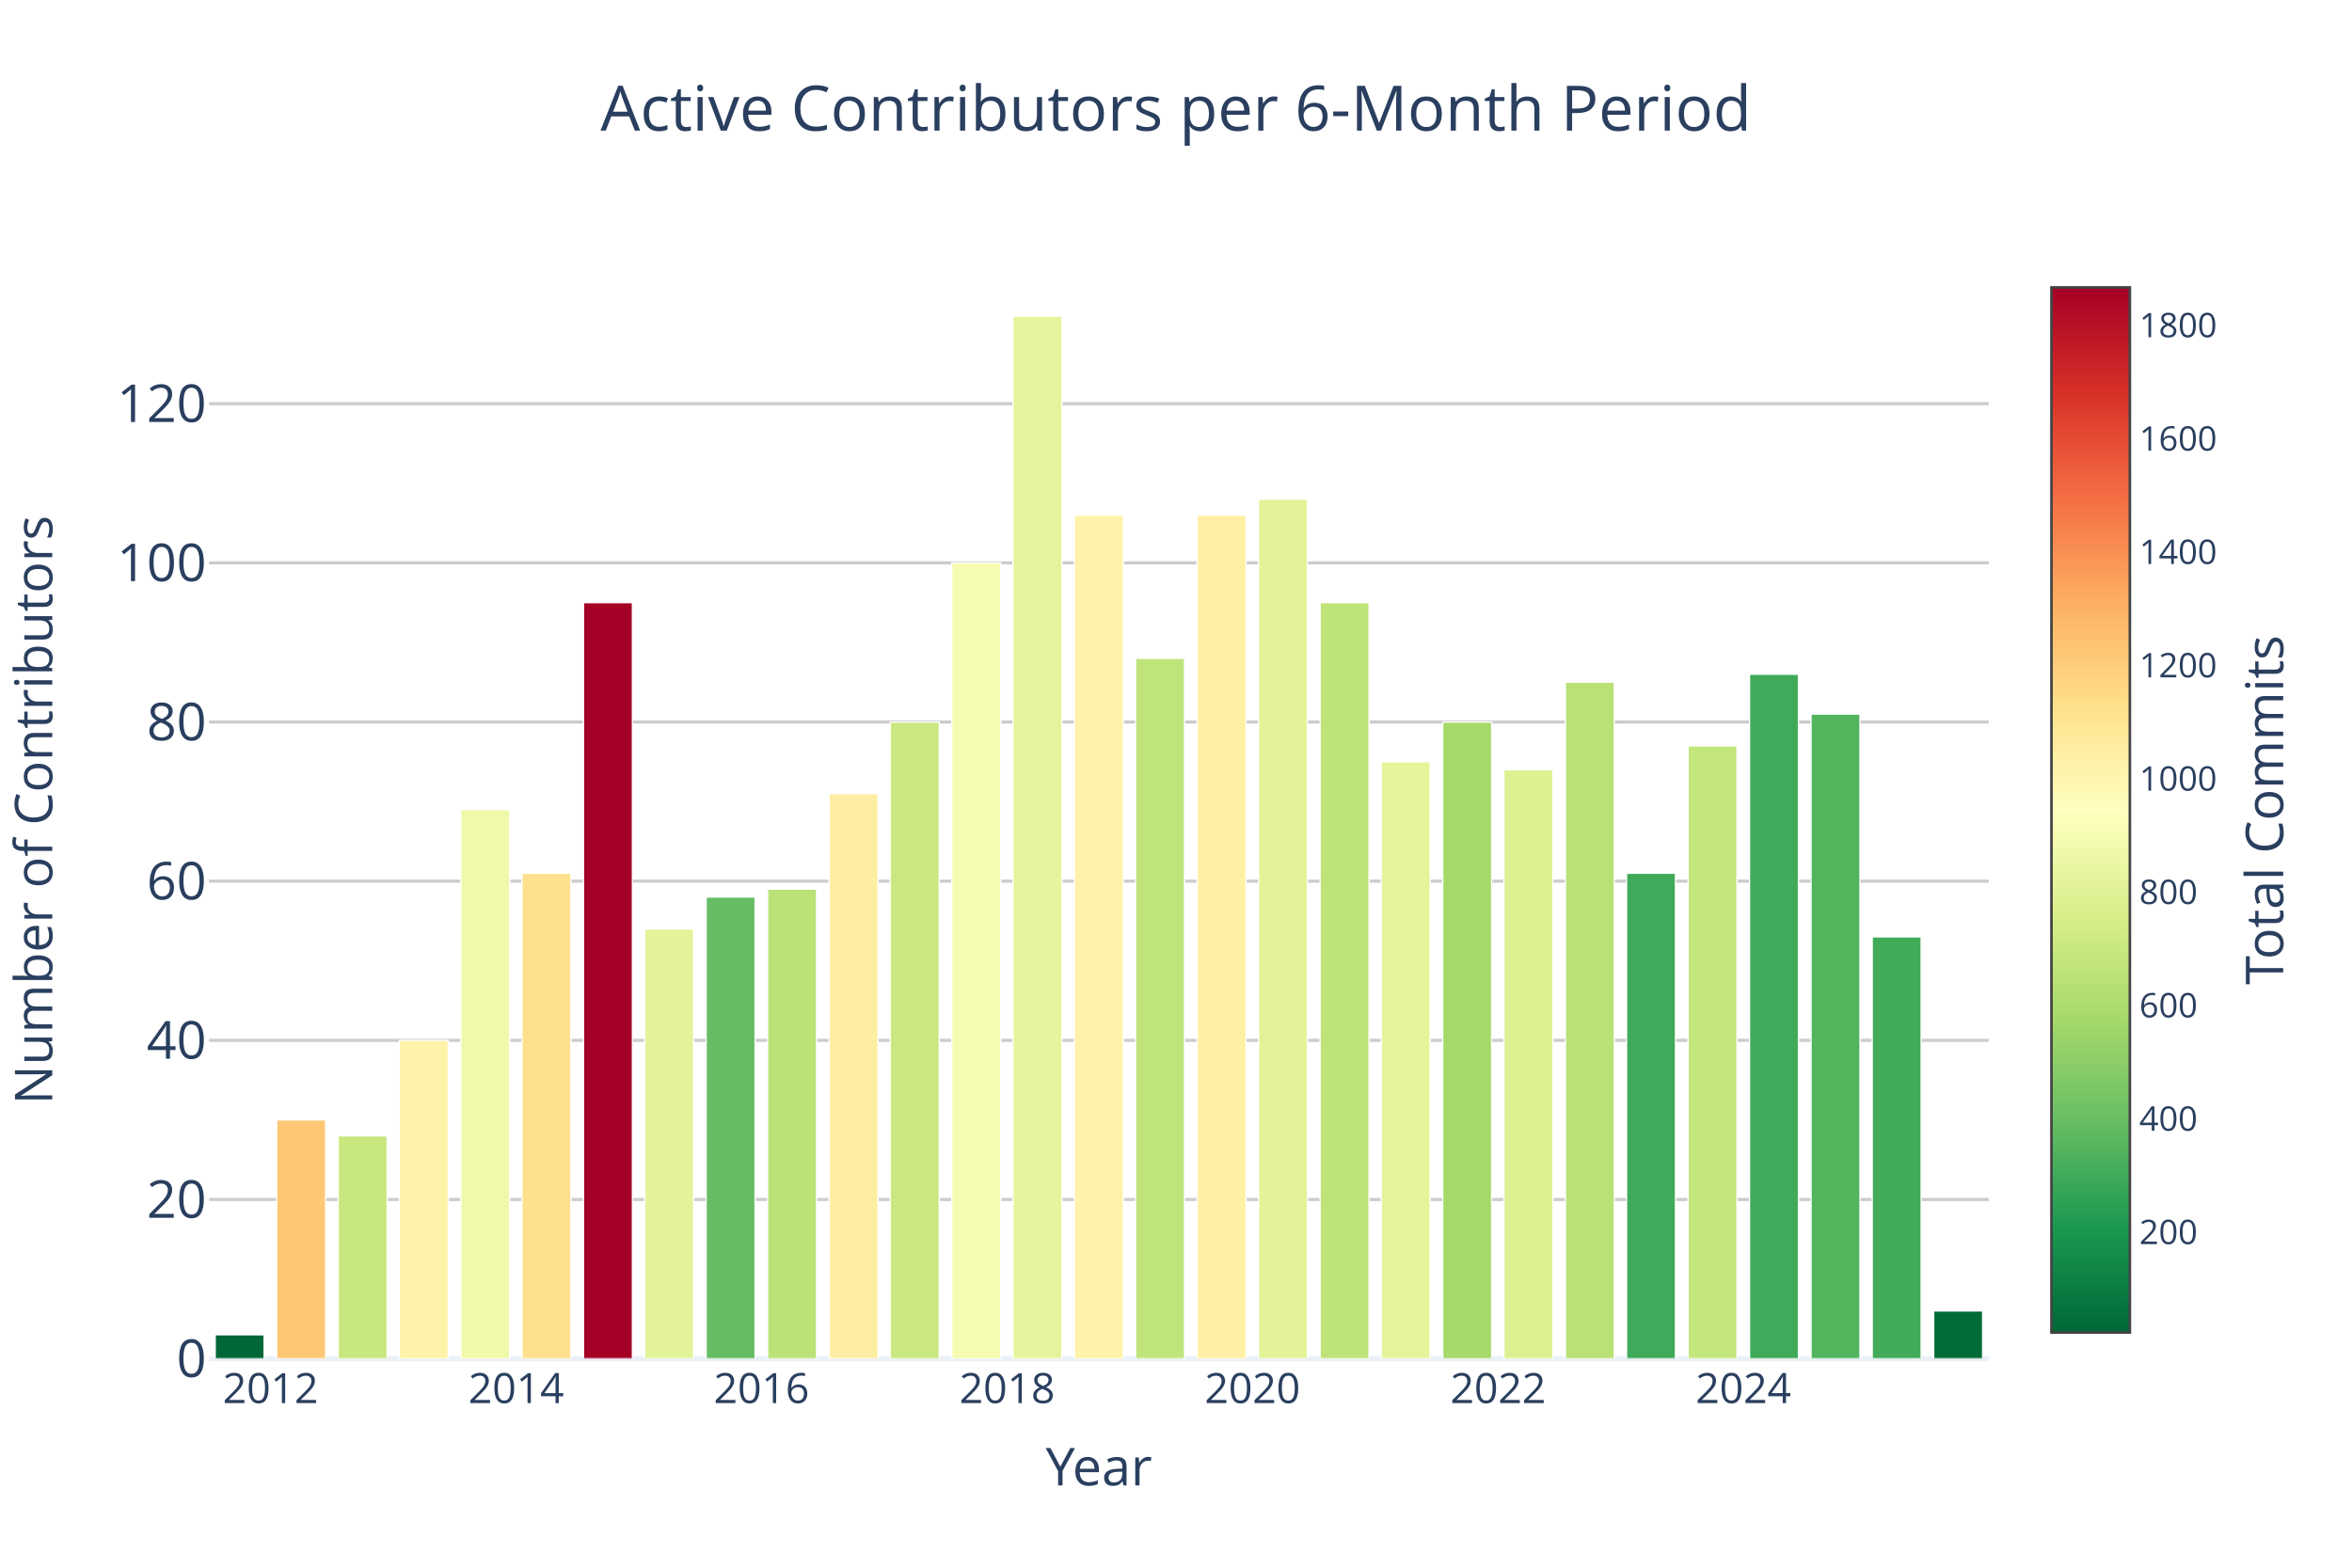
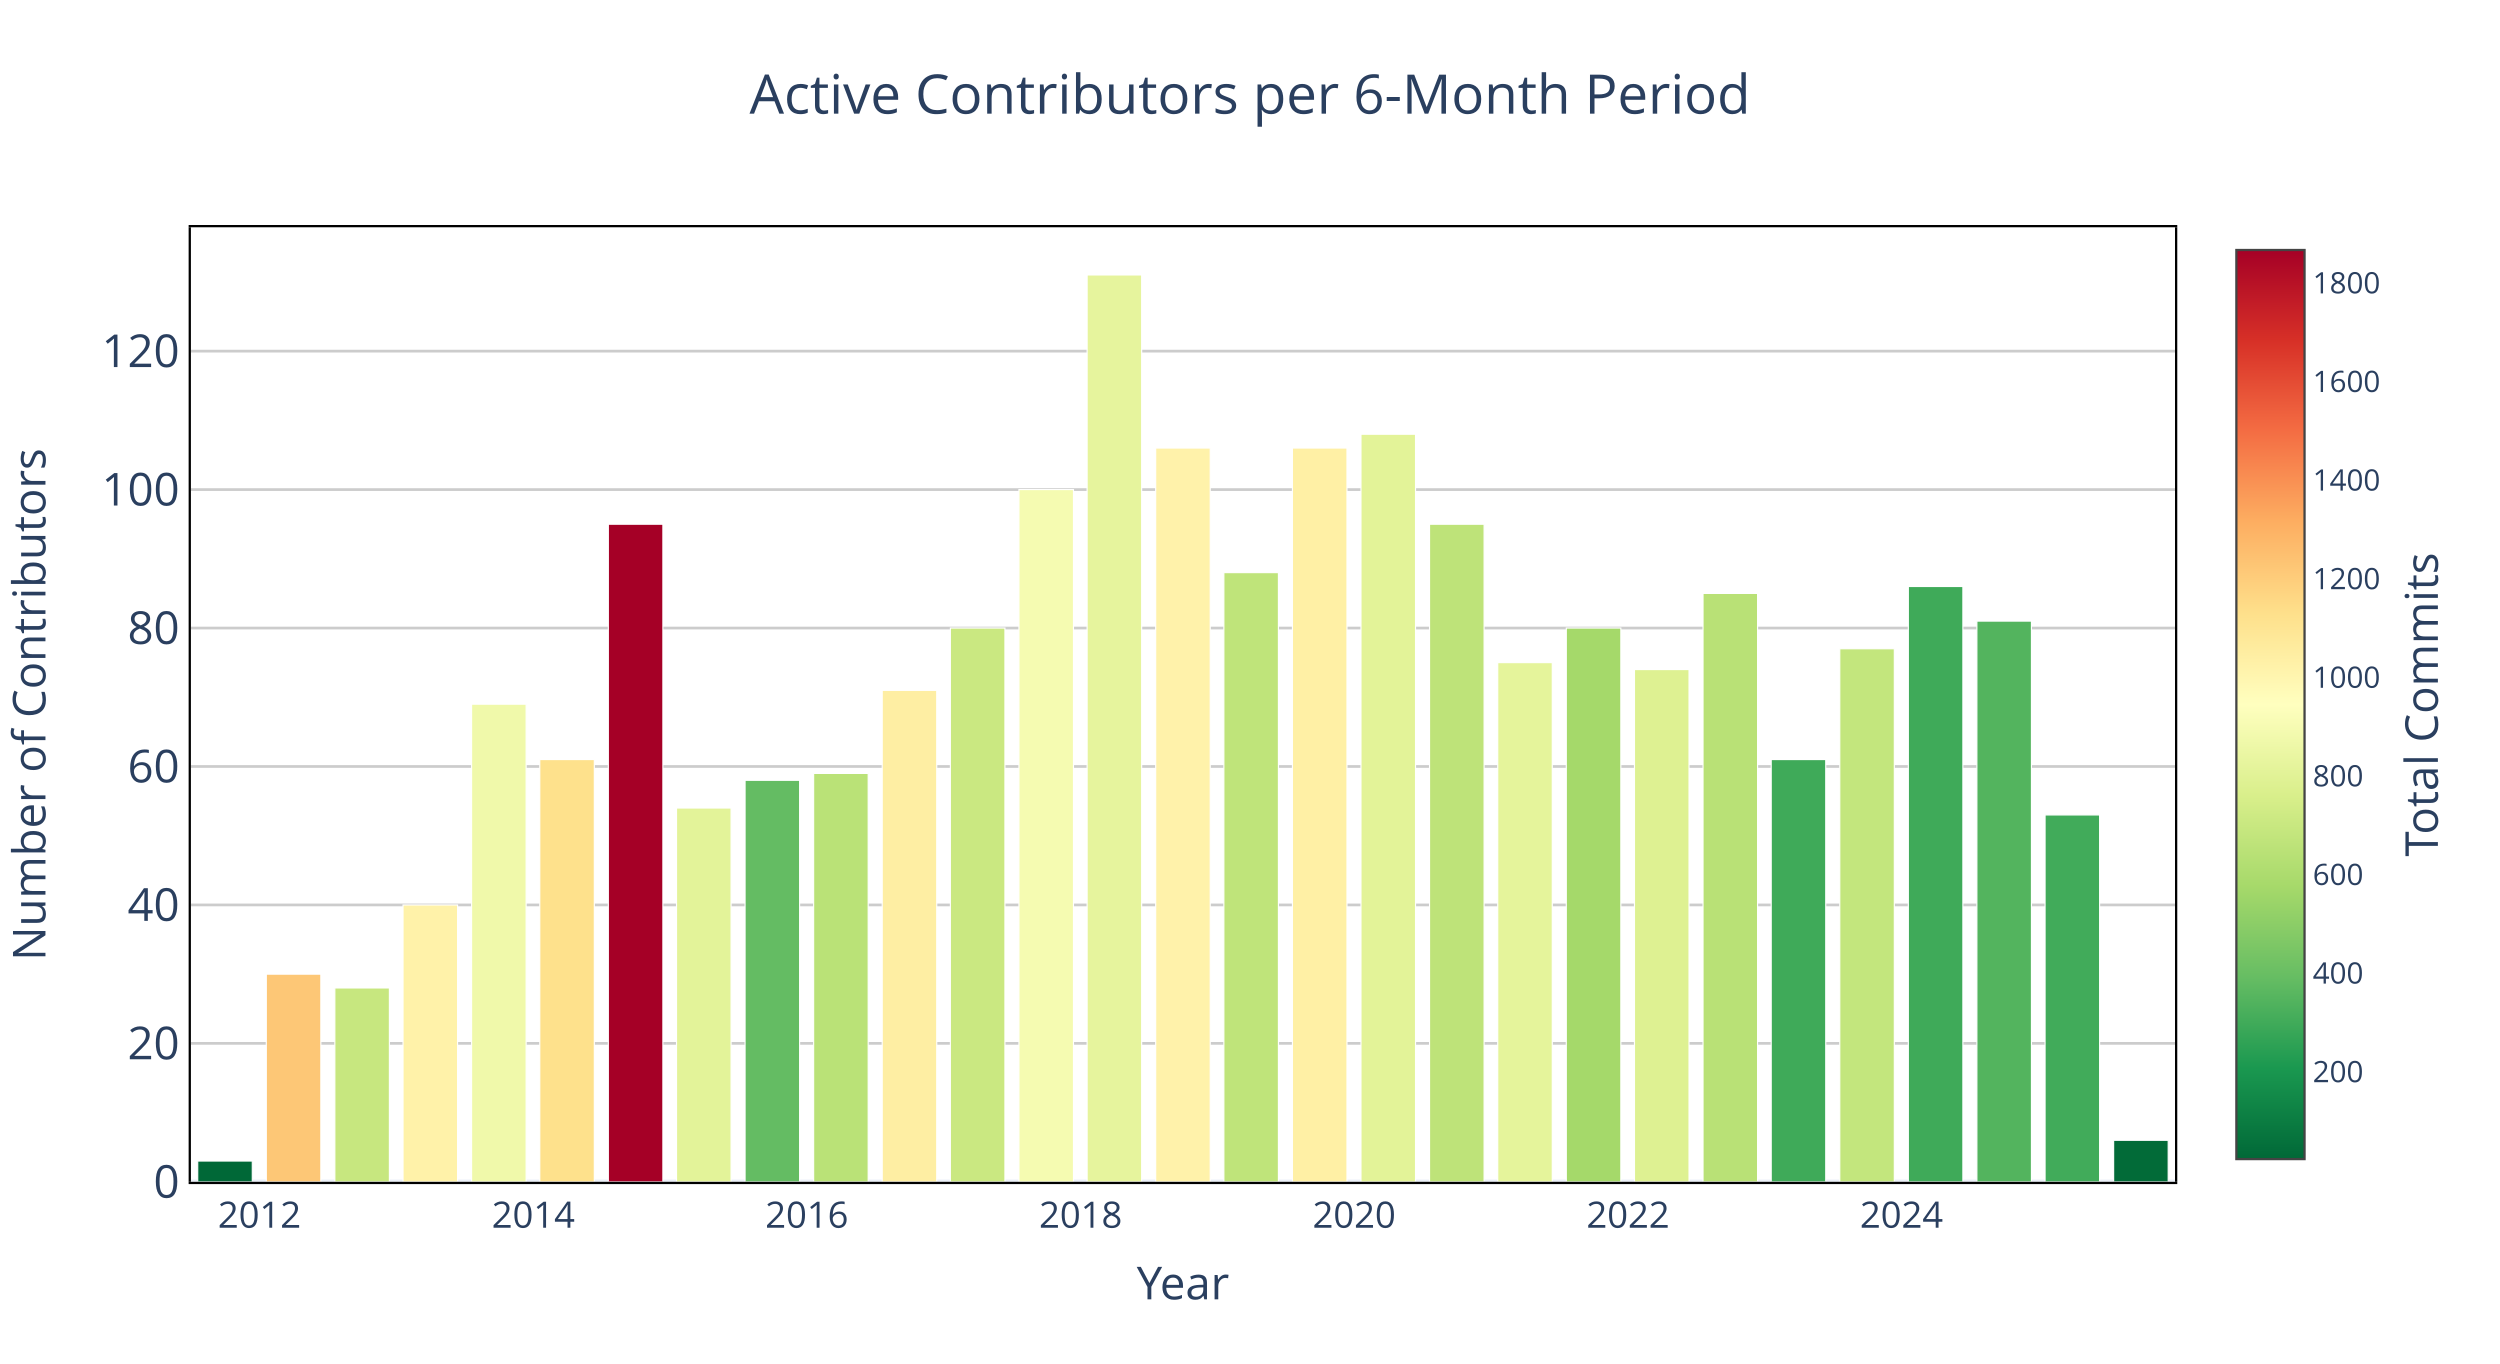
- <svg xmlns="http://www.w3.org/2000/svg" class="main-svg" width="900" height="600" style="" viewBox="0 0 900 600">
-   <rect x="0" y="0" width="900" height="600" style="fill: rgb(255, 255, 255); fill-opacity: 1;" />
-   <defs id="defs-7c4599">
+ <svg xmlns="http://www.w3.org/2000/svg" class="main-svg" width="1100" height="600" style="" viewBox="0 0 1100 600">
+   <rect x="0" y="0" width="1100" height="600" style="fill: rgb(255, 255, 255); fill-opacity: 1;" />
+   <defs id="defs-11f175">
    <g class="clips">
-       <clipPath id="clip7c4599xyplot" class="plotclip">
-         <rect width="681" height="420" />
+       <clipPath id="clip11f175xyplot" class="plotclip">
+         <rect width="873" height="420" />
      </clipPath>
-       <clipPath class="axesclip" id="clip7c4599x">
-         <rect x="80" y="0" width="681" height="600" />
+       <clipPath class="axesclip" id="clip11f175x">
+         <rect x="84" y="0" width="873" height="600" />
      </clipPath>
-       <clipPath class="axesclip" id="clip7c4599y">
-         <rect x="0" y="100" width="900" height="420" />
+       <clipPath class="axesclip" id="clip11f175y">
+         <rect x="0" y="100" width="1100" height="420" />
      </clipPath>
-       <clipPath class="axesclip" id="clip7c4599xy">
-         <rect x="80" y="100" width="681" height="420" />
+       <clipPath class="axesclip" id="clip11f175xy">
+         <rect x="84" y="100" width="873" height="420" />
      </clipPath>
    </g>
    <g class="gradients">
-       <linearGradient x1="0" y1="1" x2="0" y2="0" gradientUnits="objectBoundingBox" id="g7c4599-cbb32b0b">
+       <linearGradient x1="0" y1="1" x2="0" y2="0" gradientUnits="objectBoundingBox" id="g11f175-cb47fa46">
        <stop offset="0%" stop-color="rgb(0, 104, 55)" stop-opacity="1" />
        <stop offset="10%" stop-color="rgb(26, 152, 80)" stop-opacity="1" />
        <stop offset="20%" stop-color="rgb(102, 189, 99)" stop-opacity="1" />
        <stop offset="30%" stop-color="rgb(166, 217, 106)" stop-opacity="1" />
        <stop offset="40%" stop-color="rgb(217, 239, 139)" stop-opacity="1" />
        <stop offset="50%" stop-color="rgb(255, 255, 191)" stop-opacity="1" />
        <stop offset="60%" stop-color="rgb(254, 224, 139)" stop-opacity="1" />
        <stop offset="70%" stop-color="rgb(253, 174, 97)" stop-opacity="1" />
        <stop offset="80%" stop-color="rgb(244, 109, 67)" stop-opacity="1" />
        <stop offset="90%" stop-color="rgb(215, 48, 39)" stop-opacity="1" />
        <stop offset="100%" stop-color="rgb(165, 0, 38)" stop-opacity="1" />
      </linearGradient>
    </g>
    <g class="patterns" />
  </defs>
  <g class="bglayer" />
  <g class="layer-below">
    <g class="imagelayer" />
    <g class="shapelayer" />
  </g>
  <g class="cartesianlayer">
    <g class="subplot xy">
      <g class="layer-subplot">
        <g class="shapelayer" />
        <g class="imagelayer" />
      </g>
      <g class="minor-gridlayer">
        <g class="x" />
        <g class="y" />
      </g>
      <g class="gridlayer">
        <g class="x" />
        <g class="y">
-           <path class="ygrid crisp" transform="translate(0,459.08)" d="M80,0h681" style="stroke: rgb(0, 0, 0); stroke-opacity: 0.2; stroke-width: 1.2px;" />
-           <path class="ygrid crisp" transform="translate(0,398.17)" d="M80,0h681" style="stroke: rgb(0, 0, 0); stroke-opacity: 0.2; stroke-width: 1.2px;" />
-           <path class="ygrid crisp" transform="translate(0,337.25)" d="M80,0h681" style="stroke: rgb(0, 0, 0); stroke-opacity: 0.2; stroke-width: 1.2px;" />
-           <path class="ygrid crisp" transform="translate(0,276.34)" d="M80,0h681" style="stroke: rgb(0, 0, 0); stroke-opacity: 0.2; stroke-width: 1.2px;" />
-           <path class="ygrid crisp" transform="translate(0,215.42)" d="M80,0h681" style="stroke: rgb(0, 0, 0); stroke-opacity: 0.2; stroke-width: 1.2px;" />
-           <path class="ygrid crisp" transform="translate(0,154.5)" d="M80,0h681" style="stroke: rgb(0, 0, 0); stroke-opacity: 0.2; stroke-width: 1.2px;" />
+           <path class="ygrid crisp" transform="translate(0,459.08)" d="M84,0h873" style="stroke: rgb(0, 0, 0); stroke-opacity: 0.2; stroke-width: 1.2px;" />
+           <path class="ygrid crisp" transform="translate(0,398.17)" d="M84,0h873" style="stroke: rgb(0, 0, 0); stroke-opacity: 0.2; stroke-width: 1.2px;" />
+           <path class="ygrid crisp" transform="translate(0,337.25)" d="M84,0h873" style="stroke: rgb(0, 0, 0); stroke-opacity: 0.2; stroke-width: 1.2px;" />
+           <path class="ygrid crisp" transform="translate(0,276.34)" d="M84,0h873" style="stroke: rgb(0, 0, 0); stroke-opacity: 0.2; stroke-width: 1.2px;" />
+           <path class="ygrid crisp" transform="translate(0,215.42)" d="M84,0h873" style="stroke: rgb(0, 0, 0); stroke-opacity: 0.2; stroke-width: 1.2px;" />
+           <path class="ygrid crisp" transform="translate(0,154.5)" d="M84,0h873" style="stroke: rgb(0, 0, 0); stroke-opacity: 0.2; stroke-width: 1.2px;" />
        </g>
      </g>
      <g class="zerolinelayer">
-         <path class="yzl zl crisp" transform="translate(0,520)" d="M80,0h681" style="stroke: rgb(235, 240, 248); stroke-opacity: 1; stroke-width: 2px;" />
+         <path class="yzl zl crisp" transform="translate(0,520)" d="M84,0h873" style="stroke: rgb(235, 240, 248); stroke-opacity: 1; stroke-width: 2px;" />
      </g>
      <g class="layer-between">
        <g class="shapelayer" />
        <g class="imagelayer" />
      </g>
      <path class="xlines-below" />
      <path class="ylines-below" />
      <g class="overlines-below" />
      <g class="xaxislayer-below" />
      <g class="yaxislayer-below" />
      <g class="overaxes-below" />
      <g class="overplot">
-         <g class="xy" transform="translate(80,100)" clip-path="url(#clip7c4599xyplot)">
+         <g class="xy" transform="translate(84,100)" clip-path="url(#clip11f175xyplot)">
          <g class="barlayer mlayer">
            <g class="trace bars" style="opacity: 1;">
              <g class="points">
                <g class="point">
-                   <path d="M2.34,420V410.86H21.06V420Z" style="vector-effect: none; opacity: 1; stroke-width: 0.5px; fill: rgb(0, 104, 55); fill-opacity: 1; stroke: rgb(255, 255, 255); stroke-opacity: 1;" />
-                 </g>
-                 <g class="point">
-                   <path d="M25.87,420V328.63H44.59V420Z" style="vector-effect: none; opacity: 1; stroke-width: 0.5px; fill: rgb(253, 199, 118); fill-opacity: 1; stroke: rgb(255, 255, 255); stroke-opacity: 1;" />
-                 </g>
-                 <g class="point">
-                   <path d="M49.4,420V334.72H68.13V420Z" style="vector-effect: none; opacity: 1; stroke-width: 0.5px; fill: rgb(199, 231, 127); fill-opacity: 1; stroke: rgb(255, 255, 255); stroke-opacity: 1;" />
-                 </g>
-                 <g class="point">
-                   <path d="M72.81,420V298.17H91.53V420Z" style="vector-effect: none; opacity: 1; stroke-width: 0.5px; fill: rgb(255, 242, 169); fill-opacity: 1; stroke: rgb(255, 255, 255); stroke-opacity: 1;" />
-                 </g>
-                 <g class="point">
-                   <path d="M96.34,420V209.84H115.06V420Z" style="vector-effect: none; opacity: 1; stroke-width: 0.5px; fill: rgb(240, 249, 170); fill-opacity: 1; stroke: rgb(255, 255, 255); stroke-opacity: 1;" />
-                 </g>
-                 <g class="point">
-                   <path d="M119.74,420V234.21H138.46V420Z" style="vector-effect: none; opacity: 1; stroke-width: 0.5px; fill: rgb(254, 225, 140); fill-opacity: 1; stroke: rgb(255, 255, 255); stroke-opacity: 1;" />
-                 </g>
-                 <g class="point">
-                   <path d="M143.27,420V130.65H161.99V420Z" style="vector-effect: none; opacity: 1; stroke-width: 0.5px; fill: rgb(165, 0, 38); fill-opacity: 1; stroke: rgb(255, 255, 255); stroke-opacity: 1;" />
-                 </g>
-                 <g class="point">
-                   <path d="M166.68,420V255.53H185.4V420Z" style="vector-effect: none; opacity: 1; stroke-width: 0.5px; fill: rgb(227, 243, 153); fill-opacity: 1; stroke: rgb(255, 255, 255); stroke-opacity: 1;" />
-                 </g>
-                 <g class="point">
-                   <path d="M190.21,420V243.34H208.93V420Z" style="vector-effect: none; opacity: 1; stroke-width: 0.5px; fill: rgb(100, 188, 99); fill-opacity: 1; stroke: rgb(255, 255, 255); stroke-opacity: 1;" />
-                 </g>
-                 <g class="point">
-                   <path d="M213.74,420V240.3H232.46V420Z" style="vector-effect: none; opacity: 1; stroke-width: 0.5px; fill: rgb(186, 226, 119); fill-opacity: 1; stroke: rgb(255, 255, 255); stroke-opacity: 1;" />
-                 </g>
-                 <g class="point">
-                   <path d="M237.27,420V203.75H255.99V420Z" style="vector-effect: none; opacity: 1; stroke-width: 0.5px; fill: rgb(254, 238, 163); fill-opacity: 1; stroke: rgb(255, 255, 255); stroke-opacity: 1;" />
-                 </g>
-                 <g class="point">
-                   <path d="M260.67,420V176.34H279.4V420Z" style="vector-effect: none; opacity: 1; stroke-width: 0.5px; fill: rgb(202, 232, 129); fill-opacity: 1; stroke: rgb(255, 255, 255); stroke-opacity: 1;" />
-                 </g>
-                 <g class="point">
-                   <path d="M284.2,420V115.42H302.93V420Z" style="vector-effect: none; opacity: 1; stroke-width: 0.5px; fill: rgb(245, 251, 177); fill-opacity: 1; stroke: rgb(255, 255, 255); stroke-opacity: 1;" />
-                 </g>
-                 <g class="point">
-                   <path d="M307.61,420V21H326.33V420Z" style="vector-effect: none; opacity: 1; stroke-width: 0.5px; fill: rgb(230, 244, 157); fill-opacity: 1; stroke: rgb(255, 255, 255); stroke-opacity: 1;" />
-                 </g>
-                 <g class="point">
-                   <path d="M331.14,420V97.15H349.86V420Z" style="vector-effect: none; opacity: 1; stroke-width: 0.5px; fill: rgb(255, 242, 170); fill-opacity: 1; stroke: rgb(255, 255, 255); stroke-opacity: 1;" />
-                 </g>
-                 <g class="point">
-                   <path d="M354.54,420V151.97H373.26V420Z" style="vector-effect: none; opacity: 1; stroke-width: 0.5px; fill: rgb(191, 228, 122); fill-opacity: 1; stroke: rgb(255, 255, 255); stroke-opacity: 1;" />
-                 </g>
-                 <g class="point">
-                   <path d="M378.07,420V97.15H396.8V420Z" style="vector-effect: none; opacity: 1; stroke-width: 0.5px; fill: rgb(255, 240, 165); fill-opacity: 1; stroke: rgb(255, 255, 255); stroke-opacity: 1;" />
-                 </g>
-                 <g class="point">
-                   <path d="M401.6,420V91.05H420.33V420Z" style="vector-effect: none; opacity: 1; stroke-width: 0.5px; fill: rgb(227, 243, 152); fill-opacity: 1; stroke: rgb(255, 255, 255); stroke-opacity: 1;" />
-                 </g>
-                 <g class="point">
-                   <path d="M425.14,420V130.65H443.86V420Z" style="vector-effect: none; opacity: 1; stroke-width: 0.5px; fill: rgb(190, 227, 121); fill-opacity: 1; stroke: rgb(255, 255, 255); stroke-opacity: 1;" />
-                 </g>
-                 <g class="point">
-                   <path d="M448.54,420V191.56H467.26V420Z" style="vector-effect: none; opacity: 1; stroke-width: 0.5px; fill: rgb(229, 244, 155); fill-opacity: 1; stroke: rgb(255, 255, 255); stroke-opacity: 1;" />
-                 </g>
-                 <g class="point">
-                   <path d="M472.07,420V176.34H490.79V420Z" style="vector-effect: none; opacity: 1; stroke-width: 0.5px; fill: rgb(165, 217, 106); fill-opacity: 1; stroke: rgb(255, 255, 255); stroke-opacity: 1;" />
-                 </g>
-                 <g class="point">
-                   <path d="M495.47,420V194.61H514.2V420Z" style="vector-effect: none; opacity: 1; stroke-width: 0.5px; fill: rgb(222, 241, 146); fill-opacity: 1; stroke: rgb(255, 255, 255); stroke-opacity: 1;" />
-                 </g>
-                 <g class="point">
-                   <path d="M519.01,420V161.11H537.73V420Z" style="vector-effect: none; opacity: 1; stroke-width: 0.5px; fill: rgb(185, 225, 118); fill-opacity: 1; stroke: rgb(255, 255, 255); stroke-opacity: 1;" />
-                 </g>
-                 <g class="point">
-                   <path d="M542.41,420V234.21H561.13V420Z" style="vector-effect: none; opacity: 1; stroke-width: 0.5px; fill: rgb(63, 170, 89); fill-opacity: 1; stroke: rgb(255, 255, 255); stroke-opacity: 1;" />
-                 </g>
-                 <g class="point">
-                   <path d="M565.94,420V185.47H584.66V420Z" style="vector-effect: none; opacity: 1; stroke-width: 0.5px; fill: rgb(195, 230, 125); fill-opacity: 1; stroke: rgb(255, 255, 255); stroke-opacity: 1;" />
-                 </g>
-                 <g class="point">
-                   <path d="M589.47,420V158.06H608.19V420Z" style="vector-effect: none; opacity: 1; stroke-width: 0.5px; fill: rgb(63, 170, 89); fill-opacity: 1; stroke: rgb(255, 255, 255); stroke-opacity: 1;" />
-                 </g>
-                 <g class="point">
-                   <path d="M613,420V173.29H631.73V420Z" style="vector-effect: none; opacity: 1; stroke-width: 0.5px; fill: rgb(83, 180, 94); fill-opacity: 1; stroke: rgb(255, 255, 255); stroke-opacity: 1;" />
-                 </g>
-                 <g class="point">
-                   <path d="M636.41,420V258.57H655.13V420Z" style="vector-effect: none; opacity: 1; stroke-width: 0.5px; fill: rgb(65, 171, 90); fill-opacity: 1; stroke: rgb(255, 255, 255); stroke-opacity: 1;" />
-                 </g>
-                 <g class="point">
-                   <path d="M659.94,420V401.73H678.66V420Z" style="vector-effect: none; opacity: 1; stroke-width: 0.5px; fill: rgb(2, 107, 56); fill-opacity: 1; stroke: rgb(255, 255, 255); stroke-opacity: 1;" />
+                   <path d="M3,420V410.86H27V420Z" style="vector-effect: none; opacity: 1; stroke-width: 0.5px; fill: rgb(0, 104, 55); fill-opacity: 1; stroke: rgb(255, 255, 255); stroke-opacity: 1;" />
+                 </g>
+                 <g class="point">
+                   <path d="M33.17,420V328.63H57.17V420Z" style="vector-effect: none; opacity: 1; stroke-width: 0.5px; fill: rgb(253, 199, 118); fill-opacity: 1; stroke: rgb(255, 255, 255); stroke-opacity: 1;" />
+                 </g>
+                 <g class="point">
+                   <path d="M63.33,420V334.72H87.33V420Z" style="vector-effect: none; opacity: 1; stroke-width: 0.5px; fill: rgb(199, 231, 127); fill-opacity: 1; stroke: rgb(255, 255, 255); stroke-opacity: 1;" />
+                 </g>
+                 <g class="point">
+                   <path d="M93.33,420V298.17H117.33V420Z" style="vector-effect: none; opacity: 1; stroke-width: 0.5px; fill: rgb(255, 242, 169); fill-opacity: 1; stroke: rgb(255, 255, 255); stroke-opacity: 1;" />
+                 </g>
+                 <g class="point">
+                   <path d="M123.5,420V209.84H147.5V420Z" style="vector-effect: none; opacity: 1; stroke-width: 0.5px; fill: rgb(240, 249, 170); fill-opacity: 1; stroke: rgb(255, 255, 255); stroke-opacity: 1;" />
+                 </g>
+                 <g class="point">
+                   <path d="M153.5,420V234.21H177.5V420Z" style="vector-effect: none; opacity: 1; stroke-width: 0.5px; fill: rgb(254, 225, 140); fill-opacity: 1; stroke: rgb(255, 255, 255); stroke-opacity: 1;" />
+                 </g>
+                 <g class="point">
+                   <path d="M183.67,420V130.65H207.67V420Z" style="vector-effect: none; opacity: 1; stroke-width: 0.5px; fill: rgb(165, 0, 38); fill-opacity: 1; stroke: rgb(255, 255, 255); stroke-opacity: 1;" />
+                 </g>
+                 <g class="point">
+                   <path d="M213.67,420V255.53H237.67V420Z" style="vector-effect: none; opacity: 1; stroke-width: 0.5px; fill: rgb(227, 243, 153); fill-opacity: 1; stroke: rgb(255, 255, 255); stroke-opacity: 1;" />
+                 </g>
+                 <g class="point">
+                   <path d="M243.83,420V243.34H267.83V420Z" style="vector-effect: none; opacity: 1; stroke-width: 0.5px; fill: rgb(100, 188, 99); fill-opacity: 1; stroke: rgb(255, 255, 255); stroke-opacity: 1;" />
+                 </g>
+                 <g class="point">
+                   <path d="M274,420V240.3H298V420Z" style="vector-effect: none; opacity: 1; stroke-width: 0.5px; fill: rgb(186, 226, 119); fill-opacity: 1; stroke: rgb(255, 255, 255); stroke-opacity: 1;" />
+                 </g>
+                 <g class="point">
+                   <path d="M304.17,420V203.75H328.17V420Z" style="vector-effect: none; opacity: 1; stroke-width: 0.5px; fill: rgb(254, 238, 163); fill-opacity: 1; stroke: rgb(255, 255, 255); stroke-opacity: 1;" />
+                 </g>
+                 <g class="point">
+                   <path d="M334.17,420V176.34H358.17V420Z" style="vector-effect: none; opacity: 1; stroke-width: 0.5px; fill: rgb(202, 232, 129); fill-opacity: 1; stroke: rgb(255, 255, 255); stroke-opacity: 1;" />
+                 </g>
+                 <g class="point">
+                   <path d="M364.33,420V115.42H388.33V420Z" style="vector-effect: none; opacity: 1; stroke-width: 0.5px; fill: rgb(245, 251, 177); fill-opacity: 1; stroke: rgb(255, 255, 255); stroke-opacity: 1;" />
+                 </g>
+                 <g class="point">
+                   <path d="M394.33,420V21H418.33V420Z" style="vector-effect: none; opacity: 1; stroke-width: 0.5px; fill: rgb(230, 244, 157); fill-opacity: 1; stroke: rgb(255, 255, 255); stroke-opacity: 1;" />
+                 </g>
+                 <g class="point">
+                   <path d="M424.5,420V97.15H448.5V420Z" style="vector-effect: none; opacity: 1; stroke-width: 0.5px; fill: rgb(255, 242, 170); fill-opacity: 1; stroke: rgb(255, 255, 255); stroke-opacity: 1;" />
+                 </g>
+                 <g class="point">
+                   <path d="M454.5,420V151.97H478.5V420Z" style="vector-effect: none; opacity: 1; stroke-width: 0.5px; fill: rgb(191, 228, 122); fill-opacity: 1; stroke: rgb(255, 255, 255); stroke-opacity: 1;" />
+                 </g>
+                 <g class="point">
+                   <path d="M484.67,420V97.15H508.67V420Z" style="vector-effect: none; opacity: 1; stroke-width: 0.5px; fill: rgb(255, 240, 165); fill-opacity: 1; stroke: rgb(255, 255, 255); stroke-opacity: 1;" />
+                 </g>
+                 <g class="point">
+                   <path d="M514.83,420V91.05H538.83V420Z" style="vector-effect: none; opacity: 1; stroke-width: 0.5px; fill: rgb(227, 243, 152); fill-opacity: 1; stroke: rgb(255, 255, 255); stroke-opacity: 1;" />
+                 </g>
+                 <g class="point">
+                   <path d="M545,420V130.65H569V420Z" style="vector-effect: none; opacity: 1; stroke-width: 0.5px; fill: rgb(190, 227, 121); fill-opacity: 1; stroke: rgb(255, 255, 255); stroke-opacity: 1;" />
+                 </g>
+                 <g class="point">
+                   <path d="M575,420V191.56H599V420Z" style="vector-effect: none; opacity: 1; stroke-width: 0.5px; fill: rgb(229, 244, 155); fill-opacity: 1; stroke: rgb(255, 255, 255); stroke-opacity: 1;" />
+                 </g>
+                 <g class="point">
+                   <path d="M605.17,420V176.34H629.17V420Z" style="vector-effect: none; opacity: 1; stroke-width: 0.5px; fill: rgb(165, 217, 106); fill-opacity: 1; stroke: rgb(255, 255, 255); stroke-opacity: 1;" />
+                 </g>
+                 <g class="point">
+                   <path d="M635.17,420V194.61H659.17V420Z" style="vector-effect: none; opacity: 1; stroke-width: 0.5px; fill: rgb(222, 241, 146); fill-opacity: 1; stroke: rgb(255, 255, 255); stroke-opacity: 1;" />
+                 </g>
+                 <g class="point">
+                   <path d="M665.33,420V161.11H689.33V420Z" style="vector-effect: none; opacity: 1; stroke-width: 0.5px; fill: rgb(185, 225, 118); fill-opacity: 1; stroke: rgb(255, 255, 255); stroke-opacity: 1;" />
+                 </g>
+                 <g class="point">
+                   <path d="M695.33,420V234.21H719.33V420Z" style="vector-effect: none; opacity: 1; stroke-width: 0.5px; fill: rgb(63, 170, 89); fill-opacity: 1; stroke: rgb(255, 255, 255); stroke-opacity: 1;" />
+                 </g>
+                 <g class="point">
+                   <path d="M725.5,420V185.47H749.5V420Z" style="vector-effect: none; opacity: 1; stroke-width: 0.5px; fill: rgb(195, 230, 125); fill-opacity: 1; stroke: rgb(255, 255, 255); stroke-opacity: 1;" />
+                 </g>
+                 <g class="point">
+                   <path d="M755.67,420V158.06H779.67V420Z" style="vector-effect: none; opacity: 1; stroke-width: 0.5px; fill: rgb(63, 170, 89); fill-opacity: 1; stroke: rgb(255, 255, 255); stroke-opacity: 1;" />
+                 </g>
+                 <g class="point">
+                   <path d="M785.83,420V173.29H809.83V420Z" style="vector-effect: none; opacity: 1; stroke-width: 0.5px; fill: rgb(83, 180, 94); fill-opacity: 1; stroke: rgb(255, 255, 255); stroke-opacity: 1;" />
+                 </g>
+                 <g class="point">
+                   <path d="M815.83,420V258.57H839.83V420Z" style="vector-effect: none; opacity: 1; stroke-width: 0.5px; fill: rgb(65, 171, 90); fill-opacity: 1; stroke: rgb(255, 255, 255); stroke-opacity: 1;" />
+                 </g>
+                 <g class="point">
+                   <path d="M846,420V401.73H870V420Z" style="vector-effect: none; opacity: 1; stroke-width: 0.5px; fill: rgb(2, 107, 56); fill-opacity: 1; stroke: rgb(255, 255, 255); stroke-opacity: 1;" />
                </g>
              </g>
            </g>
          </g>
          <g class="scatterlayer mlayer">
-             <g class="trace scatter traceb32b0b" style="stroke-miterlimit: 2; opacity: 1;">
+             <g class="trace scatter trace47fa46" style="stroke-miterlimit: 2; opacity: 1;">
              <g class="fills" />
              <g class="errorbars" />
              <g class="lines" />
              <g class="points" />
              <g class="text" />
            </g>
          </g>
        </g>
      </g>
-       <path class="xlines-above crisp" d="M0,0" style="fill: none;" />
-       <path class="ylines-above crisp" d="M0,0" style="fill: none;" />
+       <path class="xlines-above crisp" d="M83,520.5H958M83,99.5H958" style="fill: none; stroke-width: 1px; stroke: rgb(0, 0, 0); stroke-opacity: 1;" />
+       <path class="ylines-above crisp" d="M83.5,100V520M957.5,100V520" style="fill: none; stroke-width: 1px; stroke: rgb(0, 0, 0); stroke-opacity: 1;" />
      <g class="overlines-above" />
      <g class="xaxislayer-above">
        <g class="xtick">
-           <text text-anchor="middle" x="0" y="537" transform="translate(103.53,0)" style="font-family: 'Open Sans', verdana, arial, sans-serif; font-size: 16px; fill: rgb(42, 63, 95); fill-opacity: 1; white-space: pre; opacity: 1;">2012</text>
-         </g>
-         <g class="xtick">
-           <text text-anchor="middle" x="0" y="537" style="font-family: 'Open Sans', verdana, arial, sans-serif; font-size: 16px; fill: rgb(42, 63, 95); fill-opacity: 1; white-space: pre; opacity: 1;" transform="translate(197.53,0)">2014</text>
-         </g>
-         <g class="xtick">
-           <text text-anchor="middle" x="0" y="537" style="font-family: 'Open Sans', verdana, arial, sans-serif; font-size: 16px; fill: rgb(42, 63, 95); fill-opacity: 1; white-space: pre; opacity: 1;" transform="translate(291.4,0)">2016</text>
-         </g>
-         <g class="xtick">
-           <text text-anchor="middle" x="0" y="537" style="font-family: 'Open Sans', verdana, arial, sans-serif; font-size: 16px; fill: rgb(42, 63, 95); fill-opacity: 1; white-space: pre; opacity: 1;" transform="translate(385.4,0)">2018</text>
-         </g>
-         <g class="xtick">
-           <text text-anchor="middle" x="0" y="537" style="font-family: 'Open Sans', verdana, arial, sans-serif; font-size: 16px; fill: rgb(42, 63, 95); fill-opacity: 1; white-space: pre; opacity: 1;" transform="translate(479.26,0)">2020</text>
-         </g>
-         <g class="xtick">
-           <text text-anchor="middle" x="0" y="537" style="font-family: 'Open Sans', verdana, arial, sans-serif; font-size: 16px; fill: rgb(42, 63, 95); fill-opacity: 1; white-space: pre; opacity: 1;" transform="translate(573.26,0)">2022</text>
-         </g>
-         <g class="xtick">
-           <text text-anchor="middle" x="0" y="537" style="font-family: 'Open Sans', verdana, arial, sans-serif; font-size: 16px; fill: rgb(42, 63, 95); fill-opacity: 1; white-space: pre; opacity: 1;" transform="translate(667.13,0)">2024</text>
+           <text text-anchor="middle" x="0" y="540.2" transform="translate(114.17,0)" style="font-family: 'Open Sans', verdana, arial, sans-serif; font-size: 16px; fill: rgb(42, 63, 95); fill-opacity: 1; white-space: pre; opacity: 1;">2012</text>
+         </g>
+         <g class="xtick">
+           <text text-anchor="middle" x="0" y="540.2" style="font-family: 'Open Sans', verdana, arial, sans-serif; font-size: 16px; fill: rgb(42, 63, 95); fill-opacity: 1; white-space: pre; opacity: 1;" transform="translate(234.67,0)">2014</text>
+         </g>
+         <g class="xtick">
+           <text text-anchor="middle" x="0" y="540.2" style="font-family: 'Open Sans', verdana, arial, sans-serif; font-size: 16px; fill: rgb(42, 63, 95); fill-opacity: 1; white-space: pre; opacity: 1;" transform="translate(355,0)">2016</text>
+         </g>
+         <g class="xtick">
+           <text text-anchor="middle" x="0" y="540.2" style="font-family: 'Open Sans', verdana, arial, sans-serif; font-size: 16px; fill: rgb(42, 63, 95); fill-opacity: 1; white-space: pre; opacity: 1;" transform="translate(475.5,0)">2018</text>
+         </g>
+         <g class="xtick">
+           <text text-anchor="middle" x="0" y="540.2" style="font-family: 'Open Sans', verdana, arial, sans-serif; font-size: 16px; fill: rgb(42, 63, 95); fill-opacity: 1; white-space: pre; opacity: 1;" transform="translate(595.83,0)">2020</text>
+         </g>
+         <g class="xtick">
+           <text text-anchor="middle" x="0" y="540.2" style="font-family: 'Open Sans', verdana, arial, sans-serif; font-size: 16px; fill: rgb(42, 63, 95); fill-opacity: 1; white-space: pre; opacity: 1;" transform="translate(716.33,0)">2022</text>
+         </g>
+         <g class="xtick">
+           <text text-anchor="middle" x="0" y="540.2" style="font-family: 'Open Sans', verdana, arial, sans-serif; font-size: 16px; fill: rgb(42, 63, 95); fill-opacity: 1; white-space: pre; opacity: 1;" transform="translate(836.67,0)">2024</text>
        </g>
      </g>
      <g class="yaxislayer-above">
        <g class="ytick">
          <text text-anchor="end" x="79" y="7" transform="translate(0,520)" style="font-family: 'Open Sans', verdana, arial, sans-serif; font-size: 20px; fill: rgb(42, 63, 95); fill-opacity: 1; white-space: pre; opacity: 1;">0</text>
        </g>
        <g class="ytick">
          <text text-anchor="end" x="79" y="7" style="font-family: 'Open Sans', verdana, arial, sans-serif; font-size: 20px; fill: rgb(42, 63, 95); fill-opacity: 1; white-space: pre; opacity: 1;" transform="translate(0,459.08)">20</text>
        </g>
        <g class="ytick">
          <text text-anchor="end" x="79" y="7" style="font-family: 'Open Sans', verdana, arial, sans-serif; font-size: 20px; fill: rgb(42, 63, 95); fill-opacity: 1; white-space: pre; opacity: 1;" transform="translate(0,398.17)">40</text>
        </g>
        <g class="ytick">
          <text text-anchor="end" x="79" y="7" style="font-family: 'Open Sans', verdana, arial, sans-serif; font-size: 20px; fill: rgb(42, 63, 95); fill-opacity: 1; white-space: pre; opacity: 1;" transform="translate(0,337.25)">60</text>
        </g>
        <g class="ytick">
          <text text-anchor="end" x="79" y="7" style="font-family: 'Open Sans', verdana, arial, sans-serif; font-size: 20px; fill: rgb(42, 63, 95); fill-opacity: 1; white-space: pre; opacity: 1;" transform="translate(0,276.34)">80</text>
        </g>
        <g class="ytick">
          <text text-anchor="end" x="79" y="7" style="font-family: 'Open Sans', verdana, arial, sans-serif; font-size: 20px; fill: rgb(42, 63, 95); fill-opacity: 1; white-space: pre; opacity: 1;" transform="translate(0,215.42)">100</text>
        </g>
        <g class="ytick">
          <text text-anchor="end" x="79" y="7" style="font-family: 'Open Sans', verdana, arial, sans-serif; font-size: 20px; fill: rgb(42, 63, 95); fill-opacity: 1; white-space: pre; opacity: 1;" transform="translate(0,154.5)">120</text>
        </g>
      </g>
      <g class="overaxes-above" />
    </g>
  </g>
  <g class="polarlayer" />
  <g class="smithlayer" />
  <g class="ternarylayer" />
  <g class="geolayer" />
  <g class="funnelarealayer" />
  <g class="pielayer" />
  <g class="iciclelayer" />
  <g class="treemaplayer" />
  <g class="sunburstlayer" />
  <g class="glimages" />
-   <defs id="topdefs-7c4599">
+   <defs id="topdefs-11f175">
    <g class="clips" />
  </defs>
  <g class="layer-above">
    <g class="imagelayer" />
    <g class="shapelayer" />
  </g>
  <g class="infolayer">
-     <g class="cbb32b0b colorbar" transform="translate(80,100)">
-       <rect class="cbbg" x="694.5" y="0" width="113.172" height="421" style="fill: rgb(0, 0, 0); fill-opacity: 0; stroke: rgb(68, 68, 68); stroke-opacity: 1; stroke-width: 0;" />
+     <g class="cb47fa46 colorbar" transform="translate(84,100)">
+       <rect class="cbbg" x="889.5" y="0" width="113.172" height="421" style="fill: rgb(0, 0, 0); fill-opacity: 0; stroke: rgb(68, 68, 68); stroke-opacity: 1; stroke-width: 0;" />
      <g class="cbfills" transform="translate(0,10)">
-         <rect class="cbfill gradient_filled" style="fill: url('#g7c4599-cbb32b0b');" x="705" y="0" width="30" height="400" />
+         <rect class="cbfill gradient_filled" style="fill: url('#g11f175-cb47fa46');" x="900" y="0" width="30" height="400" />
      </g>
      <g class="cblines" transform="translate(0,10)" />
      <g class="cbaxis crisp" transform="translate(0,-100)">
-         <g class="ycbb32b0btick">
-           <text text-anchor="start" x="738.6" y="4.55" transform="translate(0,471.61)" style="font-family: 'Open Sans', verdana, arial, sans-serif; font-size: 13px; fill: rgb(42, 63, 95); fill-opacity: 1; white-space: pre; opacity: 1;">200</text>
-         </g>
-         <g class="ycbb32b0btick">
-           <text text-anchor="start" x="738.6" y="4.55" style="font-family: 'Open Sans', verdana, arial, sans-serif; font-size: 13px; fill: rgb(42, 63, 95); fill-opacity: 1; white-space: pre; opacity: 1;" transform="translate(0,428.22)">400</text>
-         </g>
-         <g class="ycbb32b0btick">
-           <text text-anchor="start" x="738.6" y="4.55" style="font-family: 'Open Sans', verdana, arial, sans-serif; font-size: 13px; fill: rgb(42, 63, 95); fill-opacity: 1; white-space: pre; opacity: 1;" transform="translate(0,384.84)">600</text>
-         </g>
-         <g class="ycbb32b0btick">
-           <text text-anchor="start" x="738.6" y="4.55" style="font-family: 'Open Sans', verdana, arial, sans-serif; font-size: 13px; fill: rgb(42, 63, 95); fill-opacity: 1; white-space: pre; opacity: 1;" transform="translate(0,341.45)">800</text>
-         </g>
-         <g class="ycbb32b0btick">
-           <text text-anchor="start" x="738.6" y="4.55" style="font-family: 'Open Sans', verdana, arial, sans-serif; font-size: 13px; fill: rgb(42, 63, 95); fill-opacity: 1; white-space: pre; opacity: 1;" transform="translate(0,298.07)">1000</text>
-         </g>
-         <g class="ycbb32b0btick">
-           <text text-anchor="start" x="738.6" y="4.55" style="font-family: 'Open Sans', verdana, arial, sans-serif; font-size: 13px; fill: rgb(42, 63, 95); fill-opacity: 1; white-space: pre; opacity: 1;" transform="translate(0,254.69)">1200</text>
-         </g>
-         <g class="ycbb32b0btick">
-           <text text-anchor="start" x="738.6" y="4.55" style="font-family: 'Open Sans', verdana, arial, sans-serif; font-size: 13px; fill: rgb(42, 63, 95); fill-opacity: 1; white-space: pre; opacity: 1;" transform="translate(0,211.3)">1400</text>
-         </g>
-         <g class="ycbb32b0btick">
-           <text text-anchor="start" x="738.6" y="4.55" style="font-family: 'Open Sans', verdana, arial, sans-serif; font-size: 13px; fill: rgb(42, 63, 95); fill-opacity: 1; white-space: pre; opacity: 1;" transform="translate(0,167.92)">1600</text>
-         </g>
-         <g class="ycbb32b0btick">
-           <text text-anchor="start" x="738.6" y="4.55" style="font-family: 'Open Sans', verdana, arial, sans-serif; font-size: 13px; fill: rgb(42, 63, 95); fill-opacity: 1; white-space: pre; opacity: 1;" transform="translate(0,124.53)">1800</text>
-         </g>
-       </g>
-       <g class="cbtitleunshift" transform="translate(-80,-100)">
-         <g class="cbtitle" transform="translate(29.05176,0)">
-           <text class="hycbb32b0btitle" transform="rotate(-90,844.62,310)" x="844.62" y="310" text-anchor="middle" style="opacity: 1; font-family: 'Open Sans', verdana, arial, sans-serif; font-size: 20px; fill: rgb(42, 63, 95); fill-opacity: 1; white-space: pre;">Total Commits</text>
-         </g>
-       </g>
-       <rect class="cboutline" x="705" y="10" width="30" height="400" style="stroke: rgb(68, 68, 68); stroke-opacity: 1; fill: none; stroke-width: 1;" />
+         <g class="ycb47fa46tick">
+           <text text-anchor="start" x="933.6" y="4.55" transform="translate(0,471.61)" style="font-family: 'Open Sans', verdana, arial, sans-serif; font-size: 13px; fill: rgb(42, 63, 95); fill-opacity: 1; white-space: pre; opacity: 1;">200</text>
+         </g>
+         <g class="ycb47fa46tick">
+           <text text-anchor="start" x="933.6" y="4.55" style="font-family: 'Open Sans', verdana, arial, sans-serif; font-size: 13px; fill: rgb(42, 63, 95); fill-opacity: 1; white-space: pre; opacity: 1;" transform="translate(0,428.22)">400</text>
+         </g>
+         <g class="ycb47fa46tick">
+           <text text-anchor="start" x="933.6" y="4.55" style="font-family: 'Open Sans', verdana, arial, sans-serif; font-size: 13px; fill: rgb(42, 63, 95); fill-opacity: 1; white-space: pre; opacity: 1;" transform="translate(0,384.84)">600</text>
+         </g>
+         <g class="ycb47fa46tick">
+           <text text-anchor="start" x="933.6" y="4.55" style="font-family: 'Open Sans', verdana, arial, sans-serif; font-size: 13px; fill: rgb(42, 63, 95); fill-opacity: 1; white-space: pre; opacity: 1;" transform="translate(0,341.45)">800</text>
+         </g>
+         <g class="ycb47fa46tick">
+           <text text-anchor="start" x="933.6" y="4.55" style="font-family: 'Open Sans', verdana, arial, sans-serif; font-size: 13px; fill: rgb(42, 63, 95); fill-opacity: 1; white-space: pre; opacity: 1;" transform="translate(0,298.07)">1000</text>
+         </g>
+         <g class="ycb47fa46tick">
+           <text text-anchor="start" x="933.6" y="4.55" style="font-family: 'Open Sans', verdana, arial, sans-serif; font-size: 13px; fill: rgb(42, 63, 95); fill-opacity: 1; white-space: pre; opacity: 1;" transform="translate(0,254.69)">1200</text>
+         </g>
+         <g class="ycb47fa46tick">
+           <text text-anchor="start" x="933.6" y="4.55" style="font-family: 'Open Sans', verdana, arial, sans-serif; font-size: 13px; fill: rgb(42, 63, 95); fill-opacity: 1; white-space: pre; opacity: 1;" transform="translate(0,211.3)">1400</text>
+         </g>
+         <g class="ycb47fa46tick">
+           <text text-anchor="start" x="933.6" y="4.55" style="font-family: 'Open Sans', verdana, arial, sans-serif; font-size: 13px; fill: rgb(42, 63, 95); fill-opacity: 1; white-space: pre; opacity: 1;" transform="translate(0,167.92)">1600</text>
+         </g>
+         <g class="ycb47fa46tick">
+           <text text-anchor="start" x="933.6" y="4.55" style="font-family: 'Open Sans', verdana, arial, sans-serif; font-size: 13px; fill: rgb(42, 63, 95); fill-opacity: 1; white-space: pre; opacity: 1;" transform="translate(0,124.53)">1800</text>
+         </g>
+       </g>
+       <g class="cbtitleunshift" transform="translate(-84,-100)">
+         <g class="cbtitle" transform="translate(28.21191,0)">
+           <text class="hycb47fa46title" transform="rotate(-90,1044.46,310)" x="1044.46" y="310" text-anchor="middle" style="opacity: 1; font-family: 'Open Sans', verdana, arial, sans-serif; font-size: 20px; fill: rgb(42, 63, 95); fill-opacity: 1; white-space: pre;">Total Commits</text>
+         </g>
+       </g>
+       <rect class="cboutline" x="900" y="10" width="30" height="400" style="stroke: rgb(68, 68, 68); stroke-opacity: 1; fill: none; stroke-width: 1;" />
    </g>
    <g class="g-gtitle">
-       <text class="gtitle" x="450" y="50" text-anchor="middle" dy="0em" style="opacity: 1; font-family: 'Open Sans', verdana, arial, sans-serif; font-size: 24px; fill: rgb(42, 63, 95); fill-opacity: 1; white-space: pre;">Active Contributors per 6-Month Period</text>
+       <text class="gtitle" x="550" y="50" text-anchor="middle" dy="0em" style="opacity: 1; font-family: 'Open Sans', verdana, arial, sans-serif; font-size: 24px; fill: rgb(42, 63, 95); fill-opacity: 1; white-space: pre;">Active Contributors per 6-Month Period</text>
    </g>
    <g class="g-xtitle">
-       <text class="xtitle" x="420.5" y="568.5" text-anchor="middle" style="opacity: 1; font-family: 'Open Sans', verdana, arial, sans-serif; font-size: 20px; fill: rgb(42, 63, 95); fill-opacity: 1; white-space: pre;">Year</text>
+       <text class="xtitle" x="520.5" y="571.703" text-anchor="middle" style="opacity: 1; font-family: 'Open Sans', verdana, arial, sans-serif; font-size: 20px; fill: rgb(42, 63, 95); fill-opacity: 1; white-space: pre;">Year</text>
    </g>
    <g class="g-ytitle" transform="translate(0.65625,0)">
      <text class="ytitle" transform="rotate(-90,19.34375,310)" x="19.344" y="310" text-anchor="middle" style="opacity: 1; font-family: 'Open Sans', verdana, arial, sans-serif; font-size: 20px; fill: rgb(42, 63, 95); fill-opacity: 1; white-space: pre;">Number of Contributors</text>
    </g>
  </g>
</svg>
